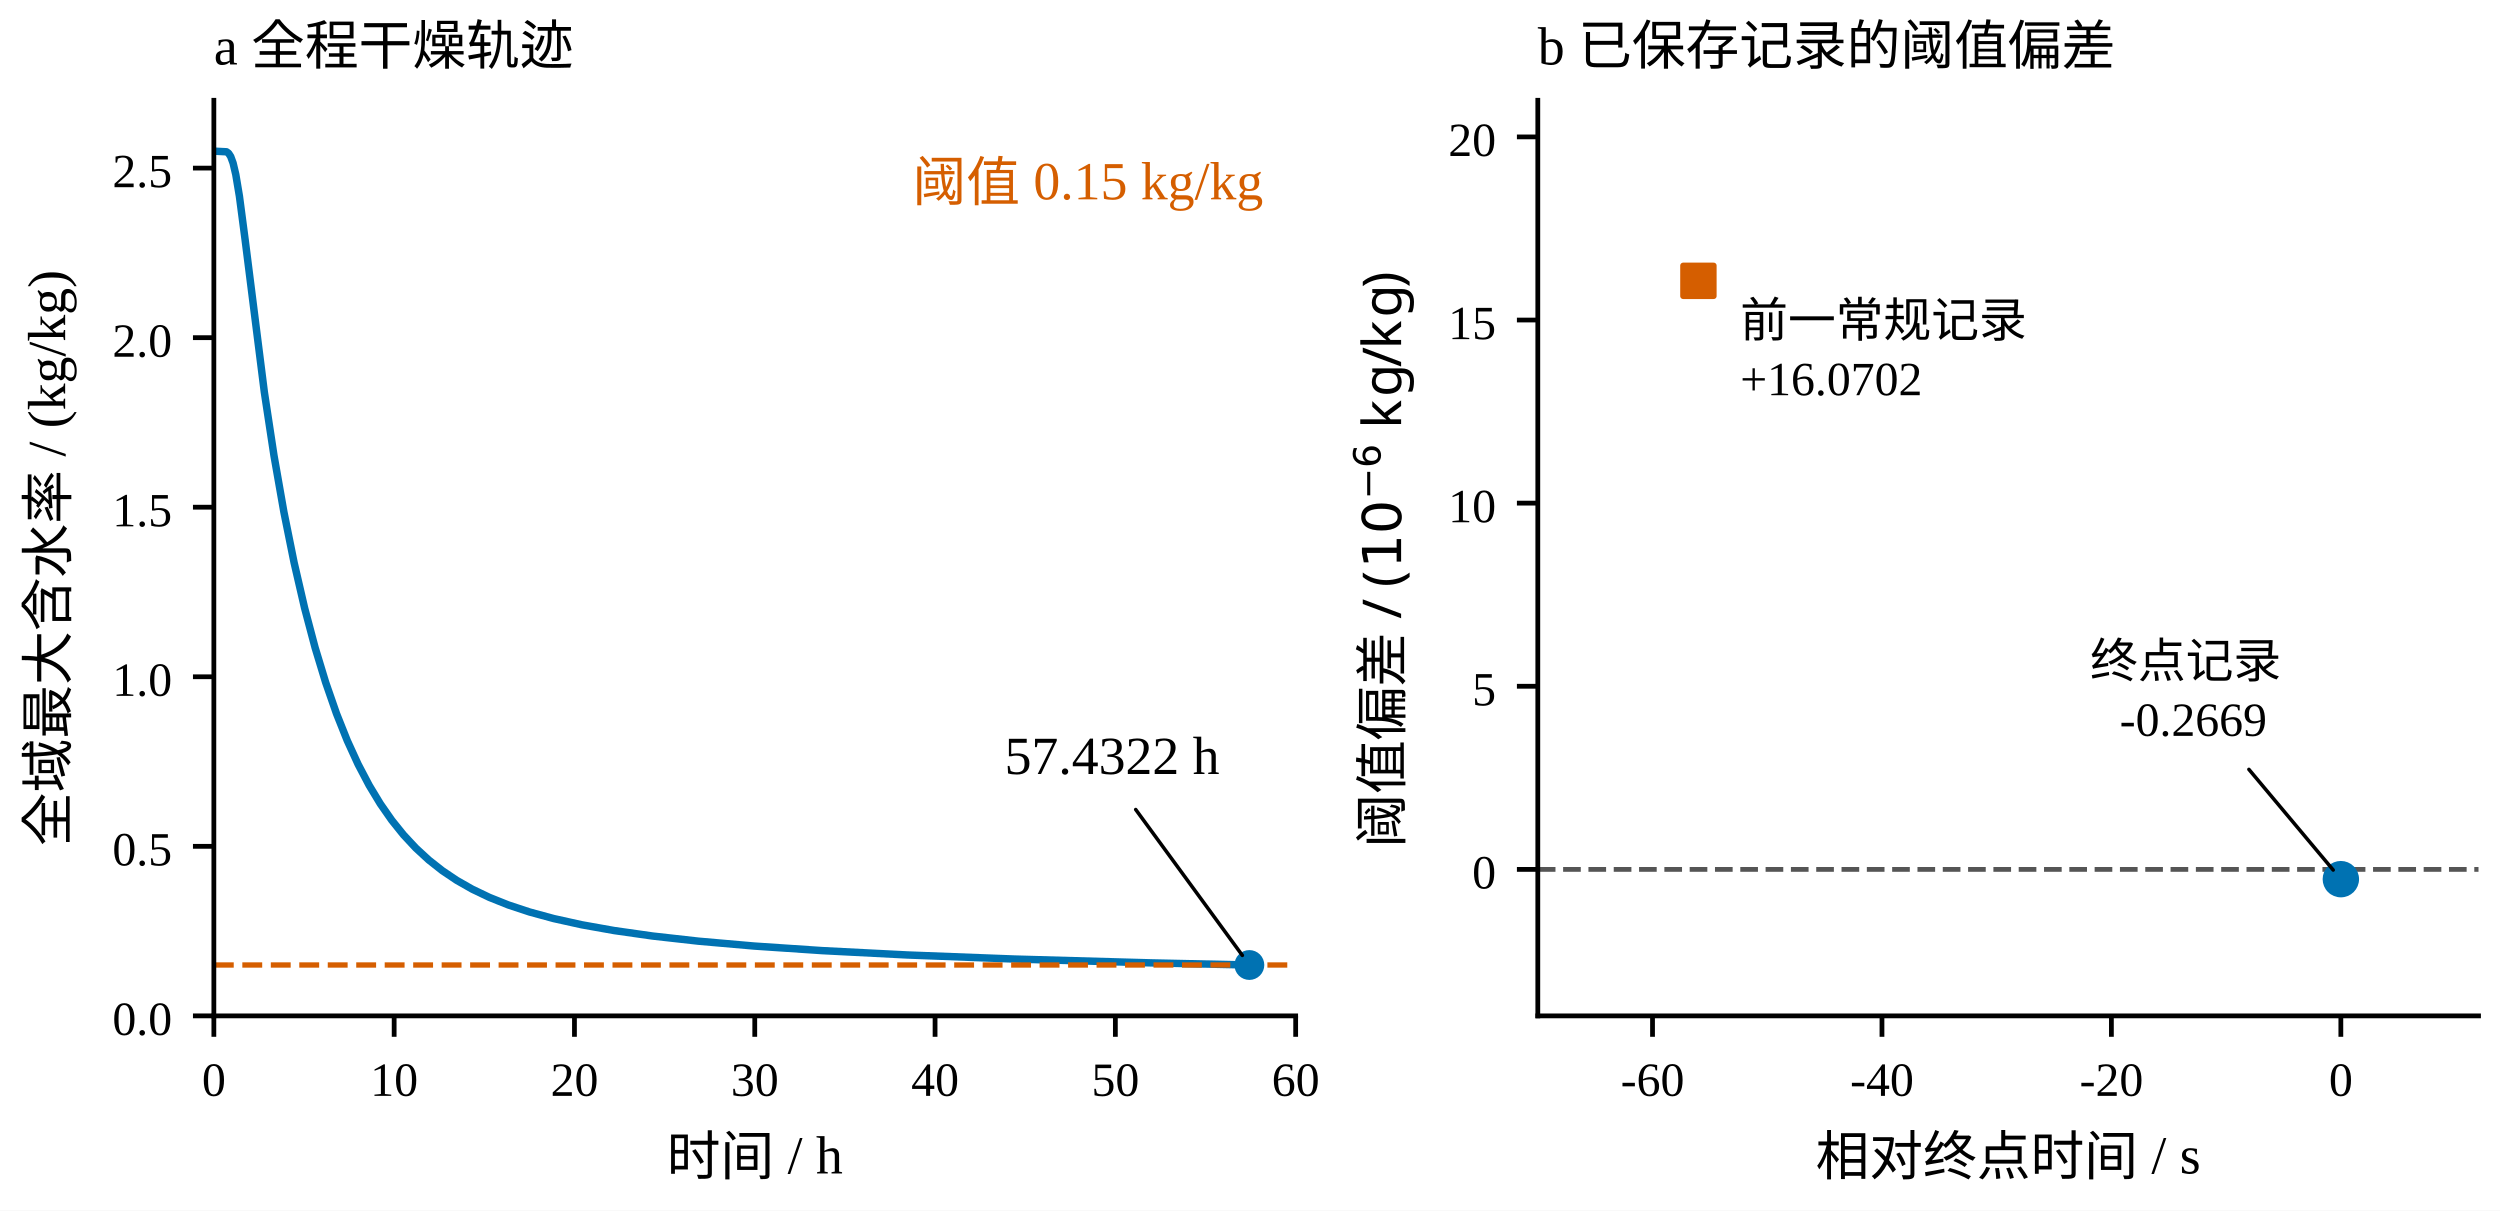
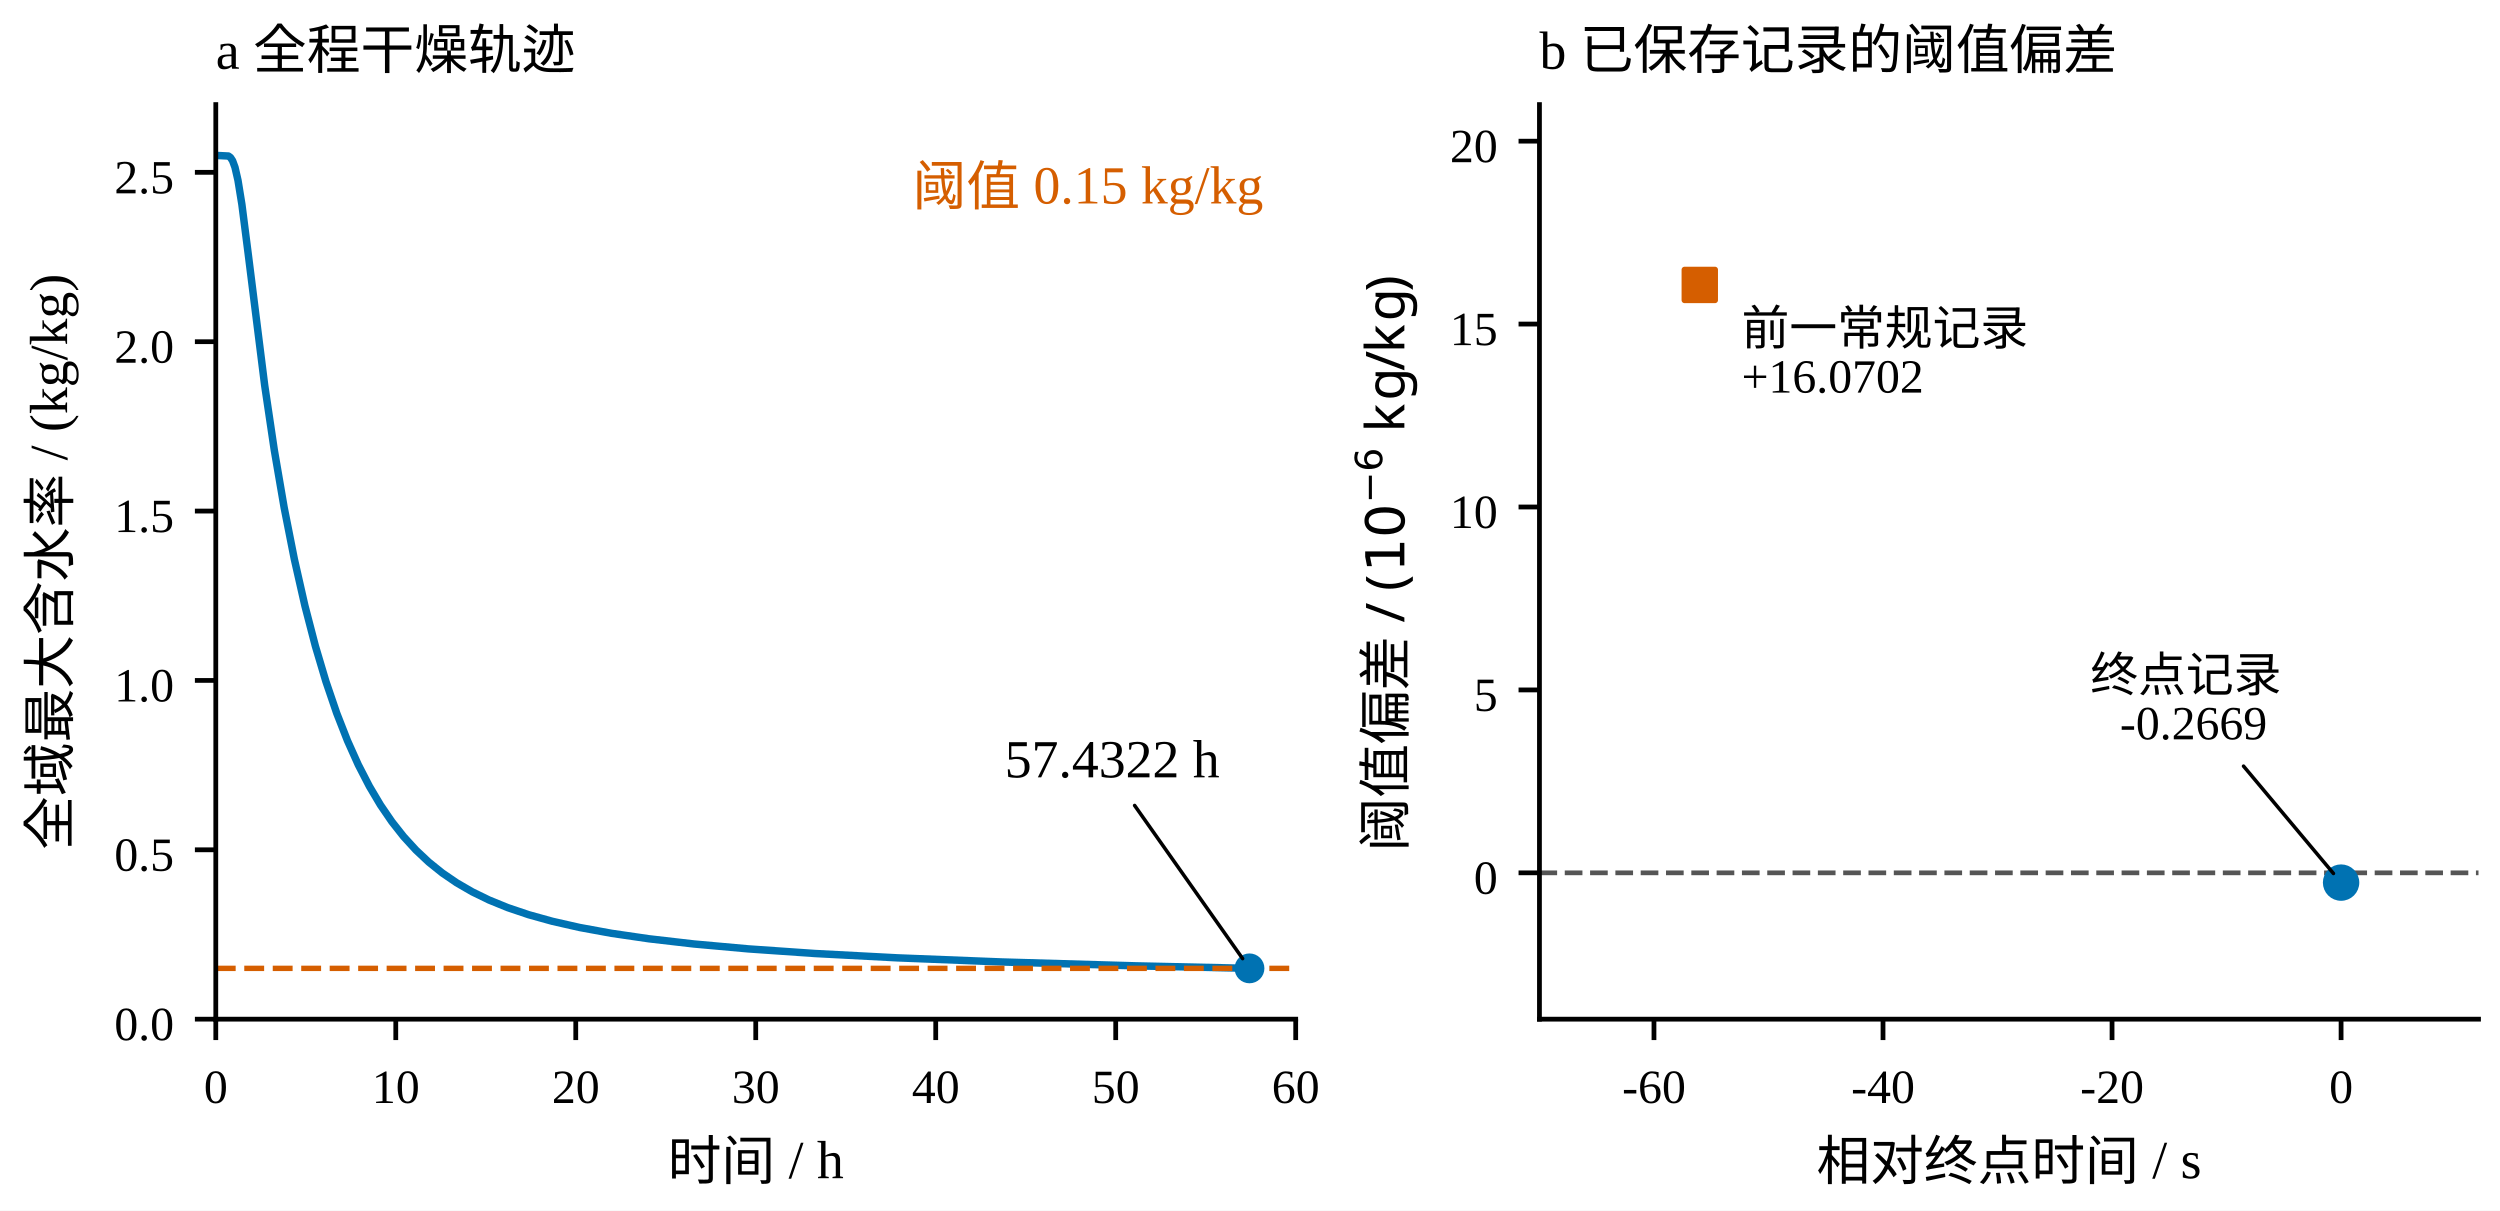
<svg xmlns="http://www.w3.org/2000/svg" xmlns:xlink="http://www.w3.org/1999/xlink" width="418.8pt" height="202.8pt" viewBox="0 0 418.8 202.8" version="1.1">
  <defs>
    <style type="text/css">*{stroke-linejoin: round; stroke-linecap: butt}</style>
  </defs>
  <g id="figure_1">
    <g id="patch_1">
-       <path d="M 0 202.8  L 418.8 202.8  L 418.8 0  L 0 0  z " style="fill: #ffffff" />
+       <path d="M 0 202.8  L 418.8 202.8  L 418.8 -0  L 0 -0  z " style="fill: #ffffff" />
    </g>
    <g id="axes_1">
      <g id="patch_2">
-         <path d="M 35.825 170.18  L 217.05 170.18  L 217.05 16.8  L 35.825 16.8  z " style="fill: #ffffff" />
+         <path d="M 36.149 170.731  L 217.056 170.731  L 217.056 17.52  L 36.149 17.52  z " style="fill: #ffffff" />
      </g>
      <g id="matplotlib.axis_1">
        <g id="xtick_1">
          <g id="line2d_1">
            <defs>
-               <path id="m6c6e404575" d="M 0 0  L 0 3.5  " style="stroke: #000000; stroke-width: 0.8" />
+               <path id="mfbb1f7c427" d="M 0 0  L 0 3.5  " style="stroke: #000000; stroke-width: 0.8" />
            </defs>
            <g>
-               <use xlink:href="#m6c6e404575" x="35.825" y="170.18" style="stroke: #000000; stroke-width: 0.8" />
+               <use xlink:href="#mfbb1f7c427" x="36.149" y="170.731" style="stroke: #000000; stroke-width: 0.8" />
            </g>
          </g>
          <g id="text_1">
-             <text style="font-size: 8px; font-family: 'Noto Serif SC', 'Times New Roman', 'Times', 'DejaVu Serif', serif; text-anchor: middle" x="35.825" y="183.58" transform="rotate(-0 35.82531 183.5795)">0</text>
+             <text style="font-size: 8px; font-family: 'Noto Serif SC', 'Times New Roman', 'Times', 'DejaVu Serif', serif; text-anchor: middle" x="36.149" y="184.771" transform="rotate(-0 36.14875 184.7712)">0</text>
          </g>
        </g>
        <g id="xtick_2">
          <g id="line2d_2">
            <g>
-               <use xlink:href="#m6c6e404575" x="66.029" y="170.18" style="stroke: #000000; stroke-width: 0.8" />
+               <use xlink:href="#mfbb1f7c427" x="66.3" y="170.731" style="stroke: #000000; stroke-width: 0.8" />
            </g>
          </g>
          <g id="text_2">
-             <text style="font-size: 8px; font-family: 'Noto Serif SC', 'Times New Roman', 'Times', 'DejaVu Serif', serif; text-anchor: middle" x="66.029" y="183.58" transform="rotate(-0 66.02936 183.5795)">10</text>
+             <text style="font-size: 8px; font-family: 'Noto Serif SC', 'Times New Roman', 'Times', 'DejaVu Serif', serif; text-anchor: middle" x="66.3" y="184.771" transform="rotate(-0 66.29989 184.7712)">10</text>
          </g>
        </g>
        <g id="xtick_3">
          <g id="line2d_3">
            <g>
-               <use xlink:href="#m6c6e404575" x="96.233" y="170.18" style="stroke: #000000; stroke-width: 0.8" />
+               <use xlink:href="#mfbb1f7c427" x="96.451" y="170.731" style="stroke: #000000; stroke-width: 0.8" />
            </g>
          </g>
          <g id="text_3">
-             <text style="font-size: 8px; font-family: 'Noto Serif SC', 'Times New Roman', 'Times', 'DejaVu Serif', serif; text-anchor: middle" x="96.233" y="183.58" transform="rotate(-0 96.2334 183.5795)">20</text>
+             <text style="font-size: 8px; font-family: 'Noto Serif SC', 'Times New Roman', 'Times', 'DejaVu Serif', serif; text-anchor: middle" x="96.451" y="184.771" transform="rotate(-0 96.45104 184.7712)">20</text>
          </g>
        </g>
        <g id="xtick_4">
          <g id="line2d_4">
            <g>
-               <use xlink:href="#m6c6e404575" x="126.437" y="170.18" style="stroke: #000000; stroke-width: 0.8" />
+               <use xlink:href="#mfbb1f7c427" x="126.602" y="170.731" style="stroke: #000000; stroke-width: 0.8" />
            </g>
          </g>
          <g id="text_4">
-             <text style="font-size: 8px; font-family: 'Noto Serif SC', 'Times New Roman', 'Times', 'DejaVu Serif', serif; text-anchor: middle" x="126.437" y="183.58" transform="rotate(-0 126.4374 183.5795)">30</text>
+             <text style="font-size: 8px; font-family: 'Noto Serif SC', 'Times New Roman', 'Times', 'DejaVu Serif', serif; text-anchor: middle" x="126.602" y="184.771" transform="rotate(-0 126.6022 184.7712)">30</text>
          </g>
        </g>
        <g id="xtick_5">
          <g id="line2d_5">
            <g>
-               <use xlink:href="#m6c6e404575" x="156.641" y="170.18" style="stroke: #000000; stroke-width: 0.8" />
+               <use xlink:href="#mfbb1f7c427" x="156.753" y="170.731" style="stroke: #000000; stroke-width: 0.8" />
            </g>
          </g>
          <g id="text_5">
-             <text style="font-size: 8px; font-family: 'Noto Serif SC', 'Times New Roman', 'Times', 'DejaVu Serif', serif; text-anchor: middle" x="156.641" y="183.58" transform="rotate(-0 156.6415 183.5795)">40</text>
+             <text style="font-size: 8px; font-family: 'Noto Serif SC', 'Times New Roman', 'Times', 'DejaVu Serif', serif; text-anchor: middle" x="156.753" y="184.771" transform="rotate(-0 156.7533 184.7712)">40</text>
          </g>
        </g>
        <g id="xtick_6">
          <g id="line2d_6">
            <g>
-               <use xlink:href="#m6c6e404575" x="186.846" y="170.18" style="stroke: #000000; stroke-width: 0.8" />
+               <use xlink:href="#mfbb1f7c427" x="186.904" y="170.731" style="stroke: #000000; stroke-width: 0.8" />
            </g>
          </g>
          <g id="text_6">
-             <text style="font-size: 8px; font-family: 'Noto Serif SC', 'Times New Roman', 'Times', 'DejaVu Serif', serif; text-anchor: middle" x="186.846" y="183.58" transform="rotate(-0 186.8455 183.5795)">50</text>
+             <text style="font-size: 8px; font-family: 'Noto Serif SC', 'Times New Roman', 'Times', 'DejaVu Serif', serif; text-anchor: middle" x="186.904" y="184.771" transform="rotate(-0 186.9045 184.7712)">50</text>
          </g>
        </g>
        <g id="xtick_7">
          <g id="line2d_7">
            <g>
-               <use xlink:href="#m6c6e404575" x="217.05" y="170.18" style="stroke: #000000; stroke-width: 0.8" />
+               <use xlink:href="#mfbb1f7c427" x="217.056" y="170.731" style="stroke: #000000; stroke-width: 0.8" />
            </g>
          </g>
          <g id="text_7">
-             <text style="font-size: 8px; font-family: 'Noto Serif SC', 'Times New Roman', 'Times', 'DejaVu Serif', serif; text-anchor: middle" x="217.05" y="183.58" transform="rotate(-0 217.0496 183.5795)">60</text>
+             <text style="font-size: 8px; font-family: 'Noto Serif SC', 'Times New Roman', 'Times', 'DejaVu Serif', serif; text-anchor: middle" x="217.056" y="184.771" transform="rotate(-0 217.0556 184.7712)">60</text>
          </g>
        </g>
        <g id="text_8">
-           <text style="font-size: 9px; font-family: 'Noto Serif SC', 'Times New Roman', 'Times', 'DejaVu Serif', serif; text-anchor: middle" x="126.437" y="196.86" transform="rotate(-0 126.4374 196.8595)">时间 / h</text>
+           <text style="font-size: 9px; font-family: 'Noto Serif SC', 'Times New Roman', 'Times', 'DejaVu Serif', serif; text-anchor: middle" x="126.602" y="197.651" transform="rotate(-0 126.6022 197.6512)">时间 / h</text>
        </g>
      </g>
      <g id="matplotlib.axis_2">
        <g id="ytick_1">
          <g id="line2d_8">
            <defs>
-               <path id="mc8f1ceabc1" d="M 0 0  L -3.5 0  " style="stroke: #000000; stroke-width: 0.8" />
+               <path id="m8b08973b4d" d="M 0 0  L -3.5 0  " style="stroke: #000000; stroke-width: 0.8" />
            </defs>
            <g>
-               <use xlink:href="#mc8f1ceabc1" x="35.825" y="170.18" style="stroke: #000000; stroke-width: 0.8" />
+               <use xlink:href="#m8b08973b4d" x="36.149" y="170.731" style="stroke: #000000; stroke-width: 0.8" />
            </g>
          </g>
          <g id="text_9">
-             <text style="font-size: 8px; font-family: 'Noto Serif SC', 'Times New Roman', 'Times', 'DejaVu Serif', serif; text-anchor: end" x="28.825" y="173.38" transform="rotate(-0 28.82531 173.3795)">0.0</text>
+             <text style="font-size: 8px; font-family: 'Noto Serif SC', 'Times New Roman', 'Times', 'DejaVu Serif', serif; text-anchor: end" x="29.149" y="174.251" transform="rotate(-0 29.14875 174.2512)">0.0</text>
          </g>
        </g>
        <g id="ytick_2">
          <g id="line2d_9">
            <g>
-               <use xlink:href="#mc8f1ceabc1" x="35.825" y="141.776" style="stroke: #000000; stroke-width: 0.8" />
+               <use xlink:href="#m8b08973b4d" x="36.149" y="142.359" style="stroke: #000000; stroke-width: 0.8" />
            </g>
          </g>
          <g id="text_10">
-             <text style="font-size: 8px; font-family: 'Noto Serif SC', 'Times New Roman', 'Times', 'DejaVu Serif', serif; text-anchor: end" x="28.825" y="144.976" transform="rotate(-0 28.82531 144.9759)">0.5</text>
+             <text style="font-size: 8px; font-family: 'Noto Serif SC', 'Times New Roman', 'Times', 'DejaVu Serif', serif; text-anchor: end" x="29.149" y="145.879" transform="rotate(-0 29.14875 145.8788)">0.5</text>
          </g>
        </g>
        <g id="ytick_3">
          <g id="line2d_10">
            <g>
-               <use xlink:href="#mc8f1ceabc1" x="35.825" y="113.372" style="stroke: #000000; stroke-width: 0.8" />
+               <use xlink:href="#m8b08973b4d" x="36.149" y="113.986" style="stroke: #000000; stroke-width: 0.8" />
            </g>
          </g>
          <g id="text_11">
-             <text style="font-size: 8px; font-family: 'Noto Serif SC', 'Times New Roman', 'Times', 'DejaVu Serif', serif; text-anchor: end" x="28.825" y="116.572" transform="rotate(-0 28.82531 116.5723)">1.0</text>
+             <text style="font-size: 8px; font-family: 'Noto Serif SC', 'Times New Roman', 'Times', 'DejaVu Serif', serif; text-anchor: end" x="29.149" y="117.506" transform="rotate(-0 29.14875 117.5063)">1.0</text>
          </g>
        </g>
        <g id="ytick_4">
          <g id="line2d_11">
            <g>
-               <use xlink:href="#mc8f1ceabc1" x="35.825" y="84.969" style="stroke: #000000; stroke-width: 0.8" />
+               <use xlink:href="#m8b08973b4d" x="36.149" y="85.614" style="stroke: #000000; stroke-width: 0.8" />
            </g>
          </g>
          <g id="text_12">
-             <text style="font-size: 8px; font-family: 'Noto Serif SC', 'Times New Roman', 'Times', 'DejaVu Serif', serif; text-anchor: end" x="28.825" y="88.169" transform="rotate(-0 28.82531 88.16868)">1.5</text>
+             <text style="font-size: 8px; font-family: 'Noto Serif SC', 'Times New Roman', 'Times', 'DejaVu Serif', serif; text-anchor: end" x="29.149" y="89.134" transform="rotate(-0 29.14875 89.13388)">1.5</text>
          </g>
        </g>
        <g id="ytick_5">
          <g id="line2d_12">
            <g>
-               <use xlink:href="#mc8f1ceabc1" x="35.825" y="56.565" style="stroke: #000000; stroke-width: 0.8" />
+               <use xlink:href="#m8b08973b4d" x="36.149" y="57.241" style="stroke: #000000; stroke-width: 0.8" />
            </g>
          </g>
          <g id="text_13">
-             <text style="font-size: 8px; font-family: 'Noto Serif SC', 'Times New Roman', 'Times', 'DejaVu Serif', serif; text-anchor: end" x="28.825" y="59.765" transform="rotate(-0 28.82531 59.76506)">2.0</text>
+             <text style="font-size: 8px; font-family: 'Noto Serif SC', 'Times New Roman', 'Times', 'DejaVu Serif', serif; text-anchor: end" x="29.149" y="60.761" transform="rotate(-0 29.14875 60.76143)">2.0</text>
          </g>
        </g>
        <g id="ytick_6">
          <g id="line2d_13">
            <g>
-               <use xlink:href="#mc8f1ceabc1" x="35.825" y="28.161" style="stroke: #000000; stroke-width: 0.8" />
+               <use xlink:href="#m8b08973b4d" x="36.149" y="28.869" style="stroke: #000000; stroke-width: 0.8" />
            </g>
          </g>
          <g id="text_14">
-             <text style="font-size: 8px; font-family: 'Noto Serif SC', 'Times New Roman', 'Times', 'DejaVu Serif', serif; text-anchor: end" x="28.825" y="31.361" transform="rotate(-0 28.82531 31.36145)">2.5</text>
+             <text style="font-size: 8px; font-family: 'Noto Serif SC', 'Times New Roman', 'Times', 'DejaVu Serif', serif; text-anchor: end" x="29.149" y="32.389" transform="rotate(-0 29.14875 32.38898)">2.5</text>
          </g>
        </g>
        <g id="text_15">
-           <text style="font-size: 9px; font-family: 'Noto Serif SC', 'Times New Roman', 'Times', 'DejaVu Serif', serif; text-anchor: middle" x="11.197" y="93.49" transform="rotate(-90 11.19656 93.48976)">全域最大含水率 / (kg/kg)</text>
+           <text style="font-size: 9px; font-family: 'Noto Serif SC', 'Times New Roman', 'Times', 'DejaVu Serif', serif; text-anchor: middle" x="11.52" y="94.126" transform="rotate(-90 11.52 94.12562)">全域最大含水率 / (kg/kg)</text>
        </g>
      </g>
      <g id="line2d_14">
-         <path d="M 35.825 25.321  L 37.94 25.427  L 38.292 25.679  L 38.644 26.22  L 39.047 27.32  L 39.5 29.246  L 40.104 32.854  L 41.061 40.149  L 44.282 65.692  L 45.893 76.296  L 47.555 85.76  L 49.266 94.246  L 51.028 101.861  L 52.79 108.507  L 54.552 114.315  L 56.364 119.53  L 58.176 124.073  L 59.989 128.034  L 61.851 131.577  L 63.714 134.657  L 65.627 137.404  L 67.59 139.846  L 69.654 142.061  L 71.818 144.057  L 74.084 145.844  L 76.5 147.468  L 79.118 148.958  L 81.987 150.331  L 85.159 151.599  L 88.733 152.782  L 92.76 153.878  L 97.442 154.915  L 102.878 155.885  L 109.322 156.803  L 117.024 157.667  L 126.337 158.482  L 137.764 159.25  L 152.01 159.977  L 169.982 160.661  L 192.987 161.304  L 209.294 161.658  L 209.294 161.658  " clip-path="url(#pa1d6763268)" style="fill: none; stroke: #0072b2; stroke-width: 1.25; stroke-linecap: square" />
+         <path d="M 36.149 26.032  L 38.259 26.137  L 38.611 26.389  L 38.963 26.93  L 39.365 28.028  L 39.867 30.211  L 40.521 34.252  L 41.576 42.502  L 44.34 64.562  L 45.948 75.394  L 47.606 85.056  L 49.315 93.706  L 51.074 101.464  L 52.832 108.232  L 54.591 114.146  L 56.4 119.456  L 58.209 124.082  L 60.018 128.114  L 61.878 131.721  L 63.737 134.857  L 65.647 137.652  L 67.606 140.137  L 69.667 142.391  L 71.828 144.421  L 74.089 146.237  L 76.501 147.887  L 79.114 149.4  L 81.928 150.772  L 85.044 152.042  L 88.561 153.231  L 92.531 154.335  L 97.104 155.372  L 102.431 156.347  L 108.713 157.265  L 116.25 158.136  L 125.346 158.956  L 136.502 159.73  L 150.371 160.46  L 167.859 161.149  L 190.221 161.797  L 209.313 162.22  L 209.313 162.22  " clip-path="url(#p28d4d6d8b9)" style="fill: none; stroke: #0072b2; stroke-width: 1.25; stroke-linecap: square" />
      </g>
      <g id="line2d_15">
-         <path d="M 35.825 161.658  L 217.05 161.658  " clip-path="url(#pa1d6763268)" style="fill: none; stroke-dasharray: 3.33,1.44; stroke-dashoffset: 0; stroke: #d55e00; stroke-width: 0.9" />
+         <path d="M 36.149 162.22  L 217.056 162.22  " clip-path="url(#p28d4d6d8b9)" style="fill: none; stroke-dasharray: 3.33,1.44; stroke-dashoffset: 0; stroke: #d55e00; stroke-width: 0.9" />
      </g>
      <g id="line2d_16">
        <defs>
-           <path id="m13334488c9" d="M 0 2  C 0.53 2 1.039 1.789 1.414 1.414  C 1.789 1.039 2 0.53 2 0  C 2 -0.53 1.789 -1.039 1.414 -1.414  C 1.039 -1.789 0.53 -2 0 -2  C -0.53 -2 -1.039 -1.789 -1.414 -1.414  C -1.789 -1.039 -2 -0.53 -2 0  C -2 0.53 -1.789 1.039 -1.414 1.414  C -1.039 1.789 -0.53 2 0 2  z " style="stroke: #0072b2" />
+           <path id="maff37fbc4f" d="M 0 2  C 0.53 2 1.039 1.789 1.414 1.414  C 1.789 1.039 2 0.53 2 0  C 2 -0.53 1.789 -1.039 1.414 -1.414  C 1.039 -1.789 0.53 -2 0 -2  C -0.53 -2 -1.039 -1.789 -1.414 -1.414  C -1.789 -1.039 -2 -0.53 -2 0  C -2 0.53 -1.789 1.039 -1.414 1.414  C -1.039 1.789 -0.53 2 0 2  z " style="stroke: #0072b2" />
        </defs>
-         <g clip-path="url(#pa1d6763268)">
-           <use xlink:href="#m13334488c9" x="209.294" y="161.658" style="fill: #0072b2; stroke: #0072b2" />
+         <g clip-path="url(#p28d4d6d8b9)">
+           <use xlink:href="#maff37fbc4f" x="209.313" y="162.22" style="fill: #0072b2; stroke: #0072b2" />
        </g>
      </g>
      <g id="patch_3">
-         <path d="M 35.825 170.18  L 35.825 16.8  " style="fill: none; stroke: #000000; stroke-width: 0.8; stroke-linejoin: miter; stroke-linecap: square" />
+         <path d="M 36.149 170.731  L 36.149 17.52  " style="fill: none; stroke: #000000; stroke-width: 0.8; stroke-linejoin: miter; stroke-linecap: square" />
      </g>
      <g id="patch_4">
-         <path d="M 35.825 170.18  L 217.05 170.18  " style="fill: none; stroke: #000000; stroke-width: 0.8; stroke-linejoin: miter; stroke-linecap: square" />
+         <path d="M 36.149 170.731  L 217.056 170.731  " style="fill: none; stroke: #000000; stroke-width: 0.8; stroke-linejoin: miter; stroke-linecap: square" />
      </g>
      <g id="patch_5">
-         <path d="M 190.255 135.615  Q 199.185 147.831 208.116 160.047  " style="fill: none; stroke: #000000; stroke-width: 0.6; stroke-linecap: round" />
+         <path d="M 190.073 134.935  Q 199.117 147.759 208.16 160.584  " style="fill: none; stroke: #000000; stroke-width: 0.6; stroke-linecap: round" />
      </g>
      <g id="text_16">
-         <text style="font-size: 9px; font-family: 'Noto Serif SC', 'Times New Roman', 'Times', 'DejaVu Serif', serif; text-anchor: end" x="204.294" y="129.658" transform="rotate(-0 204.2939 129.6584)">57.4322 h</text>
+         <text style="font-size: 9px; font-family: 'Noto Serif SC', 'Times New Roman', 'Times', 'DejaVu Serif', serif; text-anchor: end" x="204.313" y="130.22" transform="rotate(-0 204.3135 130.2195)">57.4322 h</text>
      </g>
      <g id="text_17">
-         <text style="font-size: 9px; font-family: 'Noto Serif SC', 'Times New Roman', 'Times', 'DejaVu Serif', serif; text-anchor: end; fill: #d55e00" x="211.613" y="33.672" transform="rotate(-0 211.6129 33.67175)">阈值 0.15 kg/kg</text>
+         <text style="font-size: 9px; font-family: 'Noto Serif SC', 'Times New Roman', 'Times', 'DejaVu Serif', serif; text-anchor: end; fill: #d55e00" x="211.628" y="34.373" transform="rotate(-0 211.6284 34.37324)">阈值 0.15 kg/kg</text>
      </g>
      <g id="text_18">
-         <text style="font-size: 9px; font-family: 'Noto Serif SC', 'Times New Roman', 'Times', 'DejaVu Serif', serif; text-anchor: start" x="35.825" y="10.8" transform="rotate(-0 35.82531 10.8)">a  全程干燥轨迹</text>
+         <text style="font-size: 9px; font-family: 'Noto Serif SC', 'Times New Roman', 'Times', 'DejaVu Serif', serif; text-anchor: start" x="36.149" y="11.52" transform="rotate(-0 36.14875 11.52)">a  全程干燥轨迹</text>
      </g>
    </g>
    <g id="axes_2">
      <g id="patch_6">
-         <path d="M 257.613 170.18  L 415.2 170.18  L 415.2 16.8  L 257.613 16.8  z " style="fill: #ffffff" />
+         <path d="M 257.889 170.731  L 415.2 170.731  L 415.2 17.52  L 257.889 17.52  z " style="fill: #ffffff" />
      </g>
      <g id="matplotlib.axis_3">
        <g id="xtick_8">
          <g id="line2d_17">
            <g>
-               <use xlink:href="#m6c6e404575" x="276.831" y="170.18" style="stroke: #000000; stroke-width: 0.8" />
+               <use xlink:href="#mfbb1f7c427" x="277.073" y="170.731" style="stroke: #000000; stroke-width: 0.8" />
            </g>
          </g>
          <g id="text_19">
-             <text style="font-size: 8px; font-family: 'Noto Serif SC', 'Times New Roman', 'Times', 'DejaVu Serif', serif; text-anchor: middle" x="276.831" y="183.58" transform="rotate(-0 276.831 183.5795)">-60</text>
+             <text style="font-size: 8px; font-family: 'Noto Serif SC', 'Times New Roman', 'Times', 'DejaVu Serif', serif; text-anchor: middle" x="277.073" y="184.771" transform="rotate(-0 277.0734 184.7712)">-60</text>
          </g>
        </g>
        <g id="xtick_9">
          <g id="line2d_18">
            <g>
-               <use xlink:href="#m6c6e404575" x="315.267" y="170.18" style="stroke: #000000; stroke-width: 0.8" />
+               <use xlink:href="#mfbb1f7c427" x="315.442" y="170.731" style="stroke: #000000; stroke-width: 0.8" />
            </g>
          </g>
          <g id="text_20">
-             <text style="font-size: 8px; font-family: 'Noto Serif SC', 'Times New Roman', 'Times', 'DejaVu Serif', serif; text-anchor: middle" x="315.267" y="183.58" transform="rotate(-0 315.2667 183.5795)">-40</text>
+             <text style="font-size: 8px; font-family: 'Noto Serif SC', 'Times New Roman', 'Times', 'DejaVu Serif', serif; text-anchor: middle" x="315.442" y="184.771" transform="rotate(-0 315.4418 184.7712)">-40</text>
          </g>
        </g>
        <g id="xtick_10">
          <g id="line2d_19">
            <g>
-               <use xlink:href="#m6c6e404575" x="353.702" y="170.18" style="stroke: #000000; stroke-width: 0.8" />
+               <use xlink:href="#mfbb1f7c427" x="353.81" y="170.731" style="stroke: #000000; stroke-width: 0.8" />
            </g>
          </g>
          <g id="text_21">
-             <text style="font-size: 8px; font-family: 'Noto Serif SC', 'Times New Roman', 'Times', 'DejaVu Serif', serif; text-anchor: middle" x="353.702" y="183.58" transform="rotate(-0 353.7024 183.5795)">-20</text>
+             <text style="font-size: 8px; font-family: 'Noto Serif SC', 'Times New Roman', 'Times', 'DejaVu Serif', serif; text-anchor: middle" x="353.81" y="184.771" transform="rotate(-0 353.8101 184.7712)">-20</text>
          </g>
        </g>
        <g id="xtick_11">
          <g id="line2d_20">
            <g>
-               <use xlink:href="#m6c6e404575" x="392.138" y="170.18" style="stroke: #000000; stroke-width: 0.8" />
+               <use xlink:href="#mfbb1f7c427" x="392.178" y="170.731" style="stroke: #000000; stroke-width: 0.8" />
            </g>
          </g>
          <g id="text_22">
-             <text style="font-size: 8px; font-family: 'Noto Serif SC', 'Times New Roman', 'Times', 'DejaVu Serif', serif; text-anchor: middle" x="392.138" y="183.58" transform="rotate(-0 392.1381 183.5795)">0</text>
+             <text style="font-size: 8px; font-family: 'Noto Serif SC', 'Times New Roman', 'Times', 'DejaVu Serif', serif; text-anchor: middle" x="392.178" y="184.771" transform="rotate(-0 392.1785 184.7712)">0</text>
          </g>
        </g>
        <g id="text_23">
-           <text style="font-size: 9px; font-family: 'Noto Serif SC', 'Times New Roman', 'Times', 'DejaVu Serif', serif; text-anchor: middle" x="336.406" y="196.86" transform="rotate(-0 336.4064 196.8595)">相对终点时间 / s</text>
+           <text style="font-size: 9px; font-family: 'Noto Serif SC', 'Times New Roman', 'Times', 'DejaVu Serif', serif; text-anchor: middle" x="336.544" y="197.651" transform="rotate(-0 336.5444 197.6512)">相对终点时间 / s</text>
        </g>
      </g>
      <g id="matplotlib.axis_4">
        <g id="ytick_7">
          <g id="line2d_21">
            <g>
-               <use xlink:href="#mc8f1ceabc1" x="257.613" y="145.639" style="stroke: #000000; stroke-width: 0.8" />
+               <use xlink:href="#m8b08973b4d" x="257.889" y="146.217" style="stroke: #000000; stroke-width: 0.8" />
            </g>
          </g>
          <g id="text_24">
-             <text style="font-size: 8px; font-family: 'Noto Serif SC', 'Times New Roman', 'Times', 'DejaVu Serif', serif; text-anchor: end" x="250.613" y="148.839" transform="rotate(-0 250.6132 148.8388)">0</text>
+             <text style="font-size: 8px; font-family: 'Noto Serif SC', 'Times New Roman', 'Times', 'DejaVu Serif', serif; text-anchor: end" x="250.889" y="149.737" transform="rotate(-0 250.8892 149.7374)">0</text>
          </g>
        </g>
        <g id="ytick_8">
          <g id="line2d_22">
            <g>
-               <use xlink:href="#mc8f1ceabc1" x="257.613" y="114.963" style="stroke: #000000; stroke-width: 0.8" />
+               <use xlink:href="#m8b08973b4d" x="257.889" y="115.575" style="stroke: #000000; stroke-width: 0.8" />
            </g>
          </g>
          <g id="text_25">
-             <text style="font-size: 8px; font-family: 'Noto Serif SC', 'Times New Roman', 'Times', 'DejaVu Serif', serif; text-anchor: end" x="250.613" y="118.163" transform="rotate(-0 250.6132 118.1629)">5</text>
+             <text style="font-size: 8px; font-family: 'Noto Serif SC', 'Times New Roman', 'Times', 'DejaVu Serif', serif; text-anchor: end" x="250.889" y="119.095" transform="rotate(-0 250.8892 119.0952)">5</text>
          </g>
        </g>
        <g id="ytick_9">
          <g id="line2d_23">
            <g>
-               <use xlink:href="#mc8f1ceabc1" x="257.613" y="84.287" style="stroke: #000000; stroke-width: 0.8" />
+               <use xlink:href="#m8b08973b4d" x="257.889" y="84.933" style="stroke: #000000; stroke-width: 0.8" />
            </g>
          </g>
          <g id="text_26">
-             <text style="font-size: 8px; font-family: 'Noto Serif SC', 'Times New Roman', 'Times', 'DejaVu Serif', serif; text-anchor: end" x="250.613" y="87.487" transform="rotate(-0 250.6132 87.48699)">10</text>
+             <text style="font-size: 8px; font-family: 'Noto Serif SC', 'Times New Roman', 'Times', 'DejaVu Serif', serif; text-anchor: end" x="250.889" y="88.453" transform="rotate(-0 250.8892 88.45294)">10</text>
          </g>
        </g>
        <g id="ytick_10">
          <g id="line2d_24">
            <g>
-               <use xlink:href="#mc8f1ceabc1" x="257.613" y="53.611" style="stroke: #000000; stroke-width: 0.8" />
+               <use xlink:href="#m8b08973b4d" x="257.889" y="54.291" style="stroke: #000000; stroke-width: 0.8" />
            </g>
          </g>
          <g id="text_27">
-             <text style="font-size: 8px; font-family: 'Noto Serif SC', 'Times New Roman', 'Times', 'DejaVu Serif', serif; text-anchor: end" x="250.613" y="56.811" transform="rotate(-0 250.6132 56.81108)">15</text>
+             <text style="font-size: 8px; font-family: 'Noto Serif SC', 'Times New Roman', 'Times', 'DejaVu Serif', serif; text-anchor: end" x="250.889" y="57.811" transform="rotate(-0 250.8892 57.8107)">15</text>
          </g>
        </g>
        <g id="ytick_11">
          <g id="line2d_25">
            <g>
-               <use xlink:href="#mc8f1ceabc1" x="257.613" y="22.935" style="stroke: #000000; stroke-width: 0.8" />
+               <use xlink:href="#m8b08973b4d" x="257.889" y="23.648" style="stroke: #000000; stroke-width: 0.8" />
            </g>
          </g>
          <g id="text_28">
-             <text style="font-size: 8px; font-family: 'Noto Serif SC', 'Times New Roman', 'Times', 'DejaVu Serif', serif; text-anchor: end" x="250.613" y="26.135" transform="rotate(-0 250.6132 26.13518)">20</text>
+             <text style="font-size: 8px; font-family: 'Noto Serif SC', 'Times New Roman', 'Times', 'DejaVu Serif', serif; text-anchor: end" x="250.889" y="27.168" transform="rotate(-0 250.8892 27.16845)">20</text>
          </g>
        </g>
        <g id="text_29">
-           <g transform="translate(235.5844 141.9998) rotate(-90)">
+           <g transform="translate(235.8605 142.6356) rotate(-90)">
            <text>
-               <tspan x="0" y="-0.873" style="font-weight: 200; font-size: 9px; font-family: 'Noto Serif SC'">阈</tspan>
-               <tspan x="9" y="-0.873" style="font-weight: 200; font-size: 9px; font-family: 'Noto Serif SC'">值</tspan>
-               <tspan x="18" y="-0.873" style="font-weight: 200; font-size: 9px; font-family: 'Noto Serif SC'">偏</tspan>
-               <tspan x="27" y="-0.873" style="font-weight: 200; font-size: 9px; font-family: 'Noto Serif SC'">差</tspan>
-               <tspan x="36" y="-0.873" style="font-weight: 200; font-size: 9px; font-family: 'Noto Serif SC'"> </tspan>
-               <tspan x="38.331" y="-0.873" style="font-weight: 200; font-size: 9px; font-family: 'Noto Serif SC'">/</tspan>
-               <tspan x="41.328" y="-0.873" style="font-weight: 200; font-size: 9px; font-family: 'Noto Serif SC'"> </tspan>
-               <tspan x="43.659" y="-0.873" style="font-weight: 200; font-size: 9px; font-family: 'Noto Serif SC'">(</tspan>
-               <tspan x="67.88" y="-0.873" style="font-weight: 200; font-size: 9px; font-family: 'Noto Serif SC'"> </tspan>
-               <tspan x="70.211" y="-0.873" style="font-weight: 200; font-size: 9px; font-family: 'Noto Serif SC'">k</tspan>
-               <tspan x="75.521" y="-0.873" style="font-weight: 200; font-size: 9px; font-family: 'Noto Serif SC'">g</tspan>
-               <tspan x="80.507" y="-0.873" style="font-weight: 200; font-size: 9px; font-family: 'Noto Serif SC'">/</tspan>
-               <tspan x="83.504" y="-0.873" style="font-weight: 200; font-size: 9px; font-family: 'Noto Serif SC'">k</tspan>
-               <tspan x="88.814" y="-0.873" style="font-weight: 200; font-size: 9px; font-family: 'Noto Serif SC'">g</tspan>
-               <tspan x="93.8" y="-0.873" style="font-weight: 200; font-size: 9px; font-family: 'Noto Serif SC'">)</tspan>
-               <tspan x="46.809" y="-0.873" style="font-size: 9px; font-family: 'DejaVu Sans'">1</tspan>
-               <tspan x="52.535" y="-0.873" style="font-size: 9px; font-family: 'DejaVu Sans'">0</tspan>
-               <tspan x="58.347" y="-4.319" style="font-size: 6.3px; font-family: 'DejaVu Sans'">−</tspan>
+               <tspan x="0" y="-0.602" style="font-weight: 200; font-size: 9px; font-family: 'Noto Serif SC'">阈</tspan>
+               <tspan x="9" y="-0.602" style="font-weight: 200; font-size: 9px; font-family: 'Noto Serif SC'">值</tspan>
+               <tspan x="18" y="-0.602" style="font-weight: 200; font-size: 9px; font-family: 'Noto Serif SC'">偏</tspan>
+               <tspan x="27" y="-0.602" style="font-weight: 200; font-size: 9px; font-family: 'Noto Serif SC'">差</tspan>
+               <tspan x="36" y="-0.602" style="font-weight: 200; font-size: 9px; font-family: 'Noto Serif SC'"> </tspan>
+               <tspan x="38.331" y="-0.602" style="font-weight: 200; font-size: 9px; font-family: 'Noto Serif SC'">/</tspan>
+               <tspan x="41.328" y="-0.602" style="font-weight: 200; font-size: 9px; font-family: 'Noto Serif SC'"> </tspan>
+               <tspan x="43.659" y="-0.602" style="font-weight: 200; font-size: 9px; font-family: 'Noto Serif SC'">(</tspan>
+               <tspan x="67.881" y="-0.602" style="font-weight: 200; font-size: 9px; font-family: 'Noto Serif SC'"> </tspan>
+               <tspan x="70.212" y="-0.602" style="font-weight: 200; font-size: 9px; font-family: 'Noto Serif SC'">k</tspan>
+               <tspan x="75.522" y="-0.602" style="font-weight: 200; font-size: 9px; font-family: 'Noto Serif SC'">g</tspan>
+               <tspan x="80.508" y="-0.602" style="font-weight: 200; font-size: 9px; font-family: 'Noto Serif SC'">/</tspan>
+               <tspan x="83.505" y="-0.602" style="font-weight: 200; font-size: 9px; font-family: 'Noto Serif SC'">k</tspan>
+               <tspan x="88.815" y="-0.602" style="font-weight: 200; font-size: 9px; font-family: 'Noto Serif SC'">g</tspan>
+               <tspan x="93.801" y="-0.602" style="font-weight: 200; font-size: 9px; font-family: 'Noto Serif SC'">)</tspan>
+               <tspan x="46.809" y="-0.602" style="font-size: 9px; font-family: 'DejaVu Sans'">1</tspan>
+               <tspan x="52.535" y="-0.602" style="font-size: 9px; font-family: 'DejaVu Sans'">0</tspan>
+               <tspan x="58.348" y="-4.319" style="font-size: 6.3px; font-family: 'DejaVu Sans'">−</tspan>
              <tspan x="63.626" y="-4.319" style="font-size: 6.3px; font-family: 'DejaVu Sans'">6</tspan>
            </text>
          </g>
        </g>
      </g>
      <g id="line2d_26">
-         <path d="M 257.613 145.639  L 415.2 145.639  " clip-path="url(#p3151c1e2c0)" style="fill: none; stroke-dasharray: 2.96,1.28; stroke-dashoffset: 0; stroke: #555555; stroke-width: 0.8" />
+         <path d="M 257.889 146.217  L 415.2 146.217  " clip-path="url(#pa84a2c0870)" style="fill: none; stroke-dasharray: 2.96,1.28; stroke-dashoffset: 0; stroke: #555555; stroke-width: 0.8" />
      </g>
      <g id="patch_7">
-         <path d="M 257.613 170.18  L 257.613 16.8  " style="fill: none; stroke: #000000; stroke-width: 0.8; stroke-linejoin: miter; stroke-linecap: square" />
+         <path d="M 257.889 170.731  L 257.889 17.52  " style="fill: none; stroke: #000000; stroke-width: 0.8; stroke-linejoin: miter; stroke-linecap: square" />
      </g>
      <g id="patch_8">
-         <path d="M 257.613 170.18  L 415.2 170.18  " style="fill: none; stroke: #000000; stroke-width: 0.8; stroke-linejoin: miter; stroke-linecap: square" />
+         <path d="M 257.889 170.731  L 415.2 170.731  " style="fill: none; stroke: #000000; stroke-width: 0.8; stroke-linejoin: miter; stroke-linecap: square" />
      </g>
      <g id="PathCollection_1">
        <defs>
-           <path id="m9d659404cc" d="M -2.55 2.55  L 2.55 2.55  L 2.55 -2.55  L -2.55 -2.55  z " style="stroke: #d55e00" />
+           <path id="mcb57e16329" d="M -2.55 2.55  L 2.55 2.55  L 2.55 -2.55  L -2.55 -2.55  z " style="stroke: #d55e00" />
        </defs>
-         <g clip-path="url(#p3151c1e2c0)">
-           <use xlink:href="#m9d659404cc" x="284.518" y="47.045" style="fill: #d55e00; stroke: #d55e00" />
+         <g clip-path="url(#pa84a2c0870)">
+           <use xlink:href="#mcb57e16329" x="284.747" y="47.732" style="fill: #d55e00; stroke: #d55e00" />
        </g>
      </g>
      <g id="PathCollection_2">
        <defs>
-           <path id="m3ee05e117b" d="M 0 2.55  C 0.676 2.55 1.325 2.281 1.803 1.803  C 2.281 1.325 2.55 0.676 2.55 0  C 2.55 -0.676 2.281 -1.325 1.803 -1.803  C 1.325 -2.281 0.676 -2.55 0 -2.55  C -0.676 -2.55 -1.325 -2.281 -1.803 -1.803  C -2.281 -1.325 -2.55 -0.676 -2.55 0  C -2.55 0.676 -2.281 1.325 -1.803 1.803  C -1.325 2.281 -0.676 2.55 0 2.55  z " style="stroke: #0072b2" />
+           <path id="m647e017337" d="M 0 2.55  C 0.676 2.55 1.325 2.281 1.803 1.803  C 2.281 1.325 2.55 0.676 2.55 0  C 2.55 -0.676 2.281 -1.325 1.803 -1.803  C 1.325 -2.281 0.676 -2.55 0 -2.55  C -0.676 -2.55 -1.325 -2.281 -1.803 -1.803  C -2.281 -1.325 -2.55 -0.676 -2.55 0  C -2.55 0.676 -2.281 1.325 -1.803 1.803  C -1.325 2.281 -0.676 2.55 0 2.55  z " style="stroke: #0072b2" />
        </defs>
-         <g clip-path="url(#p3151c1e2c0)">
-           <use xlink:href="#m3ee05e117b" x="392.138" y="147.276" style="fill: #0072b2; stroke: #0072b2" />
+         <g clip-path="url(#pa84a2c0870)">
+           <use xlink:href="#m647e017337" x="392.178" y="147.853" style="fill: #0072b2; stroke: #0072b2" />
        </g>
      </g>
      <g id="text_30">
-         <text style="font-size: 8px; font-family: 'Noto Serif SC', 'Times New Roman', 'Times', 'DejaVu Serif', serif" transform="translate(291.5182 56.44521)">前一常规记录</text>
-         <text style="font-size: 8px; font-family: 'Noto Serif SC', 'Times New Roman', 'Times', 'DejaVu Serif', serif" transform="translate(291.5182 66.20521)">+16.0702</text>
+         <text style="font-size: 8px; font-family: 'Noto Serif SC', 'Times New Roman', 'Times', 'DejaVu Serif', serif" transform="translate(291.7471 57.77203)">前一常规记录</text>
+         <text style="font-size: 8px; font-family: 'Noto Serif SC', 'Times New Roman', 'Times', 'DejaVu Serif', serif" transform="translate(291.7471 65.77203)">+16.0702</text>
      </g>
      <g id="patch_9">
-         <path d="M 376.738 128.891  Q 383.796 137.317 390.854 145.743  " style="fill: none; stroke: #000000; stroke-width: 0.6; stroke-linecap: round" />
+         <path d="M 375.839 128.346  Q 383.367 137.334 390.896 146.322  " style="fill: none; stroke: #000000; stroke-width: 0.6; stroke-linecap: round" />
      </g>
      <g id="text_31">
-         <text style="font-size: 8px; font-family: 'Noto Serif SC', 'Times New Roman', 'Times', 'DejaVu Serif', serif" transform="translate(350.1381 113.5163)">终点记录</text>
-         <text style="font-size: 8px; font-family: 'Noto Serif SC', 'Times New Roman', 'Times', 'DejaVu Serif', serif" transform="translate(355.0894 123.2763)">-0.2669</text>
+         <text style="font-size: 8px; font-family: 'Noto Serif SC', 'Times New Roman', 'Times', 'DejaVu Serif', serif" transform="translate(350.1785 115.8531)">终点记录</text>
+         <text style="font-size: 8px; font-family: 'Noto Serif SC', 'Times New Roman', 'Times', 'DejaVu Serif', serif" transform="translate(355.1297 123.8531)">-0.2669</text>
      </g>
      <g id="text_32">
-         <text style="font-size: 9px; font-family: 'Noto Serif SC', 'Times New Roman', 'Times', 'DejaVu Serif', serif; text-anchor: start" x="257.613" y="10.8" transform="rotate(-0 257.6132 10.8)">b  已保存记录的阈值偏差</text>
+         <text style="font-size: 9px; font-family: 'Noto Serif SC', 'Times New Roman', 'Times', 'DejaVu Serif', serif; text-anchor: start" x="257.889" y="11.52" transform="rotate(-0 257.8892 11.52)">b  已保存记录的阈值偏差</text>
      </g>
    </g>
  </g>
  <defs>
-     <clipPath id="pa1d6763268">
-       <rect x="35.825" y="16.8" width="181.224" height="153.38" />
+     <clipPath id="p28d4d6d8b9">
+       <rect x="36.149" y="17.52" width="180.907" height="153.211" />
    </clipPath>
-     <clipPath id="p3151c1e2c0">
-       <rect x="257.613" y="16.8" width="157.586" height="153.38" />
+     <clipPath id="pa84a2c0870">
+       <rect x="257.889" y="17.52" width="157.31" height="153.211" />
    </clipPath>
  </defs>
</svg>
